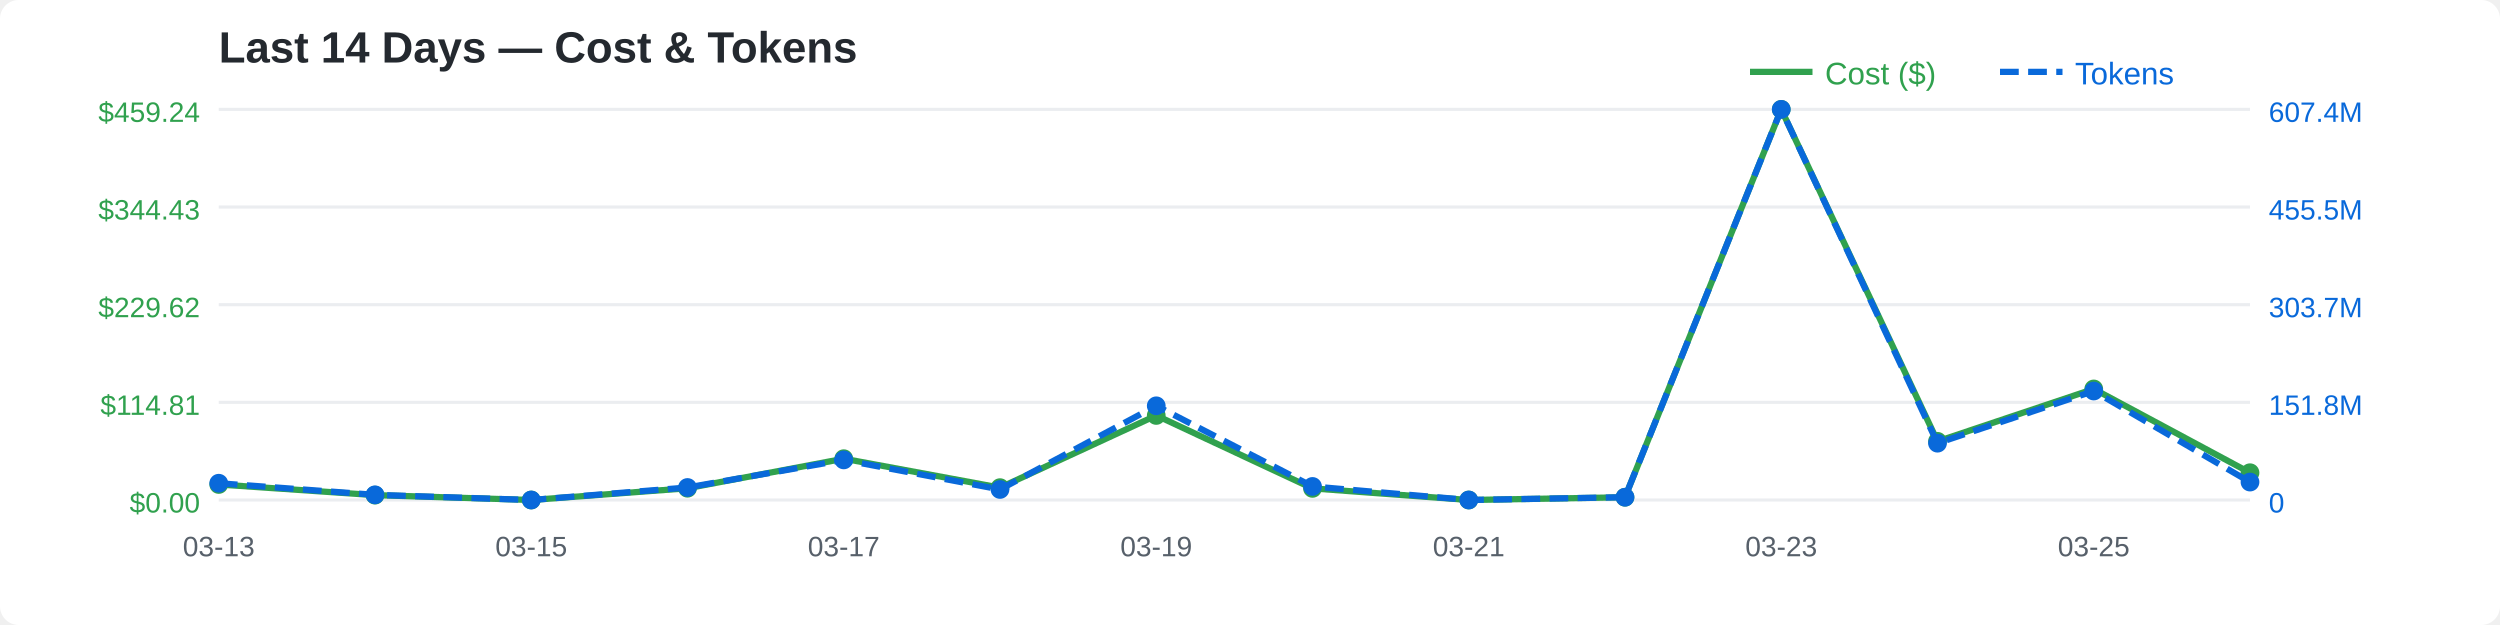
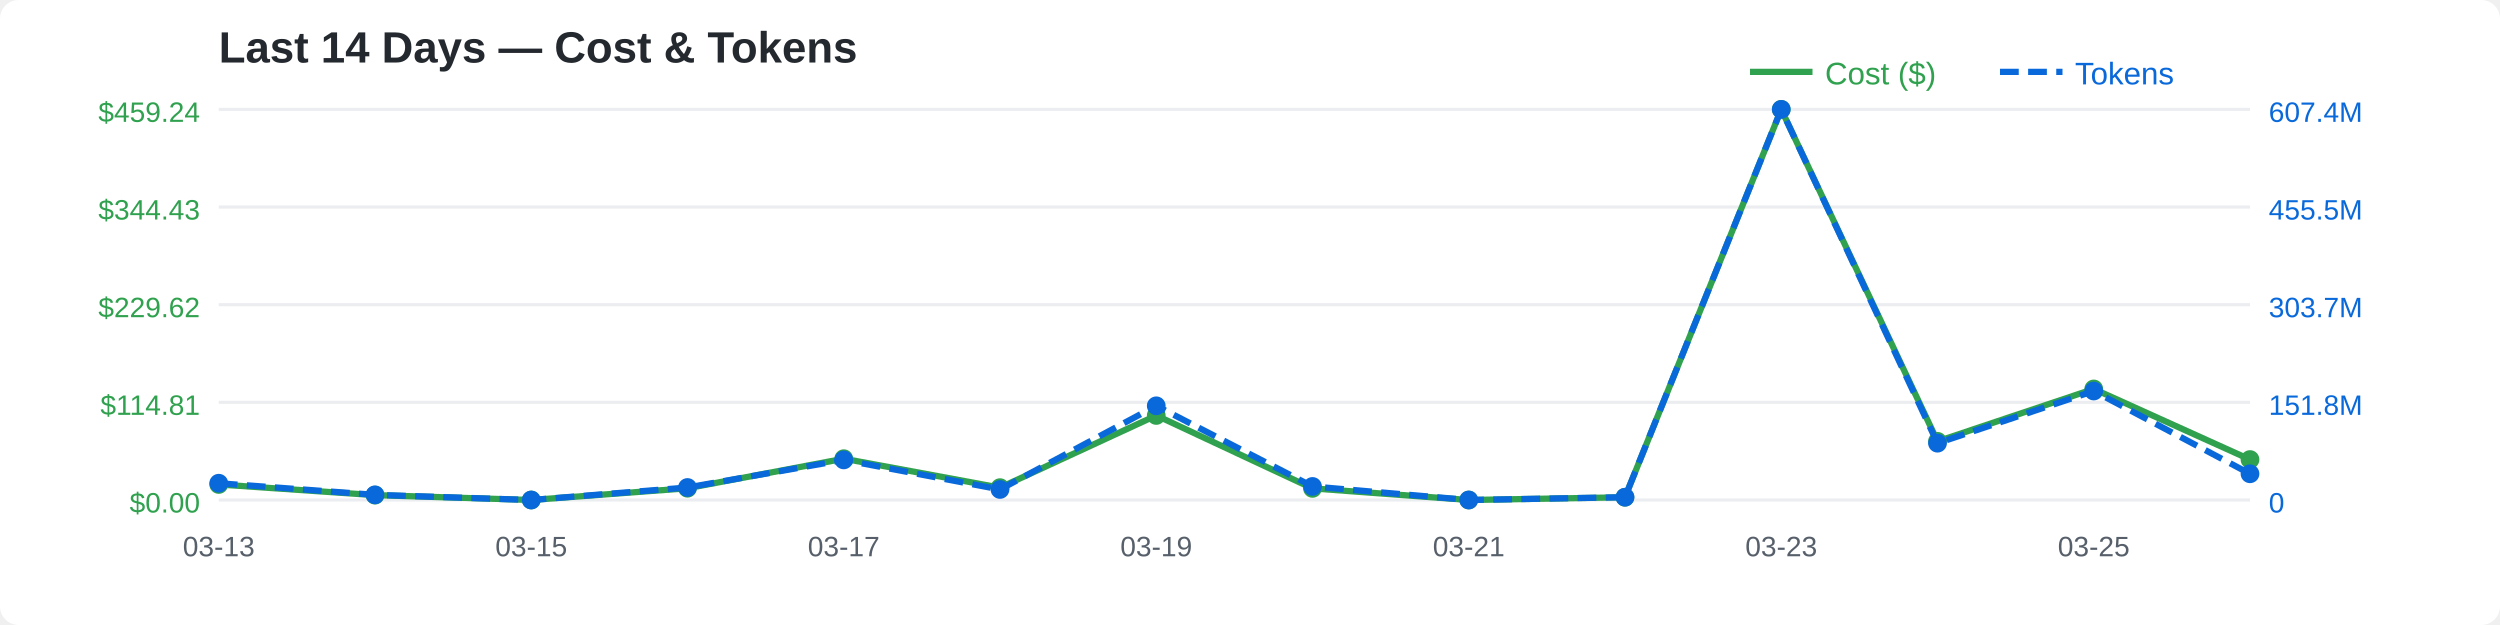
<svg xmlns="http://www.w3.org/2000/svg" width="800" height="200" viewBox="0 0 800 200">
  <rect width="800" height="200" fill="#ffffff" rx="6" />
  <text x="70" y="20" font-family="Arial, sans-serif" font-size="14" fill="#24292f" font-weight="bold">Last 14 Days — Cost &amp; Tokens</text>
  <line x1="70" y1="35.0" x2="720" y2="35.0" stroke="#ebedf0" stroke-width="1" />
  <line x1="70" y1="66.25" x2="720" y2="66.25" stroke="#ebedf0" stroke-width="1" />
  <line x1="70" y1="97.5" x2="720" y2="97.5" stroke="#ebedf0" stroke-width="1" />
  <line x1="70" y1="128.75" x2="720" y2="128.75" stroke="#ebedf0" stroke-width="1" />
  <line x1="70" y1="160.0" x2="720" y2="160.0" stroke="#ebedf0" stroke-width="1" />
  <text x="70.0" y="178" font-family="Arial, sans-serif" font-size="9" fill="#57606a" text-anchor="middle">03-13</text>
  <text x="170.0" y="178" font-family="Arial, sans-serif" font-size="9" fill="#57606a" text-anchor="middle">03-15</text>
  <text x="270.0" y="178" font-family="Arial, sans-serif" font-size="9" fill="#57606a" text-anchor="middle">03-17</text>
  <text x="370.0" y="178" font-family="Arial, sans-serif" font-size="9" fill="#57606a" text-anchor="middle">03-19</text>
  <text x="470.0" y="178" font-family="Arial, sans-serif" font-size="9" fill="#57606a" text-anchor="middle">03-21</text>
  <text x="570.0" y="178" font-family="Arial, sans-serif" font-size="9" fill="#57606a" text-anchor="middle">03-23</text>
  <text x="670.0" y="178" font-family="Arial, sans-serif" font-size="9" fill="#57606a" text-anchor="middle">03-25</text>
  <text x="64" y="39.0" font-family="Arial, sans-serif" font-size="9" fill="#30a14e" text-anchor="end">$459.24</text>
  <text x="64" y="70.25" font-family="Arial, sans-serif" font-size="9" fill="#30a14e" text-anchor="end">$344.43</text>
  <text x="64" y="101.5" font-family="Arial, sans-serif" font-size="9" fill="#30a14e" text-anchor="end">$229.62</text>
  <text x="64" y="132.75" font-family="Arial, sans-serif" font-size="9" fill="#30a14e" text-anchor="end">$114.81</text>
  <text x="64" y="164.0" font-family="Arial, sans-serif" font-size="9" fill="#30a14e" text-anchor="end">$0.00</text>
  <text x="726" y="39.0" font-family="Arial, sans-serif" font-size="9" fill="#0969da">607.4M</text>
  <text x="726" y="70.25" font-family="Arial, sans-serif" font-size="9" fill="#0969da">455.5M</text>
  <text x="726" y="101.5" font-family="Arial, sans-serif" font-size="9" fill="#0969da">303.7M</text>
  <text x="726" y="132.75" font-family="Arial, sans-serif" font-size="9" fill="#0969da">151.8M</text>
  <text x="726" y="164.0" font-family="Arial, sans-serif" font-size="9" fill="#0969da">0</text>
-   <polyline points="70.0,155.033 120.0,158.443 170.0,160.0 220.0,156.235 270.0,146.785 320.0,156.047 370.0,132.945 420.0,156.288 470.0,160.0 520.0,159.123 570.0,35.0 620.0,141.223 670.0,124.464 720.0,151.272" fill="none" stroke="#30a14e" stroke-width="2" />
+   <polyline points="70.0,155.033 120.0,158.443 170.0,160.0 220.0,156.235 270.0,146.785 320.0,156.047 370.0,132.945 420.0,156.288 470.0,160.0 520.0,159.123 570.0,35.0 620.0,141.223 670.0,124.464 720.0,147.053" fill="none" stroke="#30a14e" stroke-width="2" />
  <circle cx="70.0" cy="155.033" r="3" fill="#30a14e">
    </circle>
  <circle cx="120.0" cy="158.443" r="3" fill="#30a14e">
    </circle>
  <circle cx="170.0" cy="160.0" r="3" fill="#30a14e">
    </circle>
  <circle cx="220.0" cy="156.235" r="3" fill="#30a14e">
    </circle>
  <circle cx="270.0" cy="146.785" r="3" fill="#30a14e">
    </circle>
  <circle cx="320.0" cy="156.047" r="3" fill="#30a14e">
    </circle>
  <circle cx="370.0" cy="132.945" r="3" fill="#30a14e">
    </circle>
  <circle cx="420.0" cy="156.288" r="3" fill="#30a14e">
    </circle>
  <circle cx="470.0" cy="160.0" r="3" fill="#30a14e">
    </circle>
  <circle cx="520.0" cy="159.123" r="3" fill="#30a14e">
    </circle>
  <circle cx="570.0" cy="35.0" r="3" fill="#30a14e">
    </circle>
  <circle cx="620.0" cy="141.223" r="3" fill="#30a14e">
    </circle>
  <circle cx="670.0" cy="124.464" r="3" fill="#30a14e">
    </circle>
-   <circle cx="720.0" cy="151.272" r="3" fill="#30a14e">
+   <circle cx="720.0" cy="147.053" r="3" fill="#30a14e">
    </circle>
-   <polyline points="70.0,154.633 120.0,158.348 170.0,160.0 220.0,155.999 270.0,147.169 320.0,156.63 370.0,129.859 420.0,155.662 470.0,160.0 520.0,159.105 570.0,35.0 620.0,141.82 670.0,125.128 720.0,154.263" fill="none" stroke="#0969da" stroke-width="2" stroke-dasharray="6,3" />
+   <polyline points="70.0,154.633 120.0,158.348 170.0,160.0 220.0,155.999 270.0,147.169 320.0,156.63 370.0,129.859 420.0,155.662 470.0,160.0 520.0,159.105 570.0,35.0 620.0,141.82 670.0,125.128 720.0,151.61" fill="none" stroke="#0969da" stroke-width="2" stroke-dasharray="6,3" />
  <circle cx="70.0" cy="154.633" r="3" fill="#0969da">
    </circle>
  <circle cx="120.0" cy="158.348" r="3" fill="#0969da">
    </circle>
  <circle cx="170.0" cy="160.0" r="3" fill="#0969da">
    </circle>
  <circle cx="220.0" cy="155.999" r="3" fill="#0969da">
    </circle>
  <circle cx="270.0" cy="147.169" r="3" fill="#0969da">
    </circle>
  <circle cx="320.0" cy="156.63" r="3" fill="#0969da">
    </circle>
  <circle cx="370.0" cy="129.859" r="3" fill="#0969da">
    </circle>
  <circle cx="420.0" cy="155.662" r="3" fill="#0969da">
    </circle>
  <circle cx="470.0" cy="160.0" r="3" fill="#0969da">
    </circle>
  <circle cx="520.0" cy="159.105" r="3" fill="#0969da">
    </circle>
  <circle cx="570.0" cy="35.0" r="3" fill="#0969da">
    </circle>
  <circle cx="620.0" cy="141.82" r="3" fill="#0969da">
    </circle>
  <circle cx="670.0" cy="125.128" r="3" fill="#0969da">
    </circle>
-   <circle cx="720.0" cy="154.263" r="3" fill="#0969da">
+   <circle cx="720.0" cy="151.61" r="3" fill="#0969da">
    </circle>
  <line x1="560" y1="23" x2="580" y2="23" stroke="#30a14e" stroke-width="2" />
  <text x="584" y="27" font-family="Arial, sans-serif" font-size="10" fill="#30a14e">Cost ($)</text>
  <line x1="640" y1="23" x2="660" y2="23" stroke="#0969da" stroke-width="2" stroke-dasharray="6,3" />
  <text x="664" y="27" font-family="Arial, sans-serif" font-size="10" fill="#0969da">Tokens</text>
</svg>
